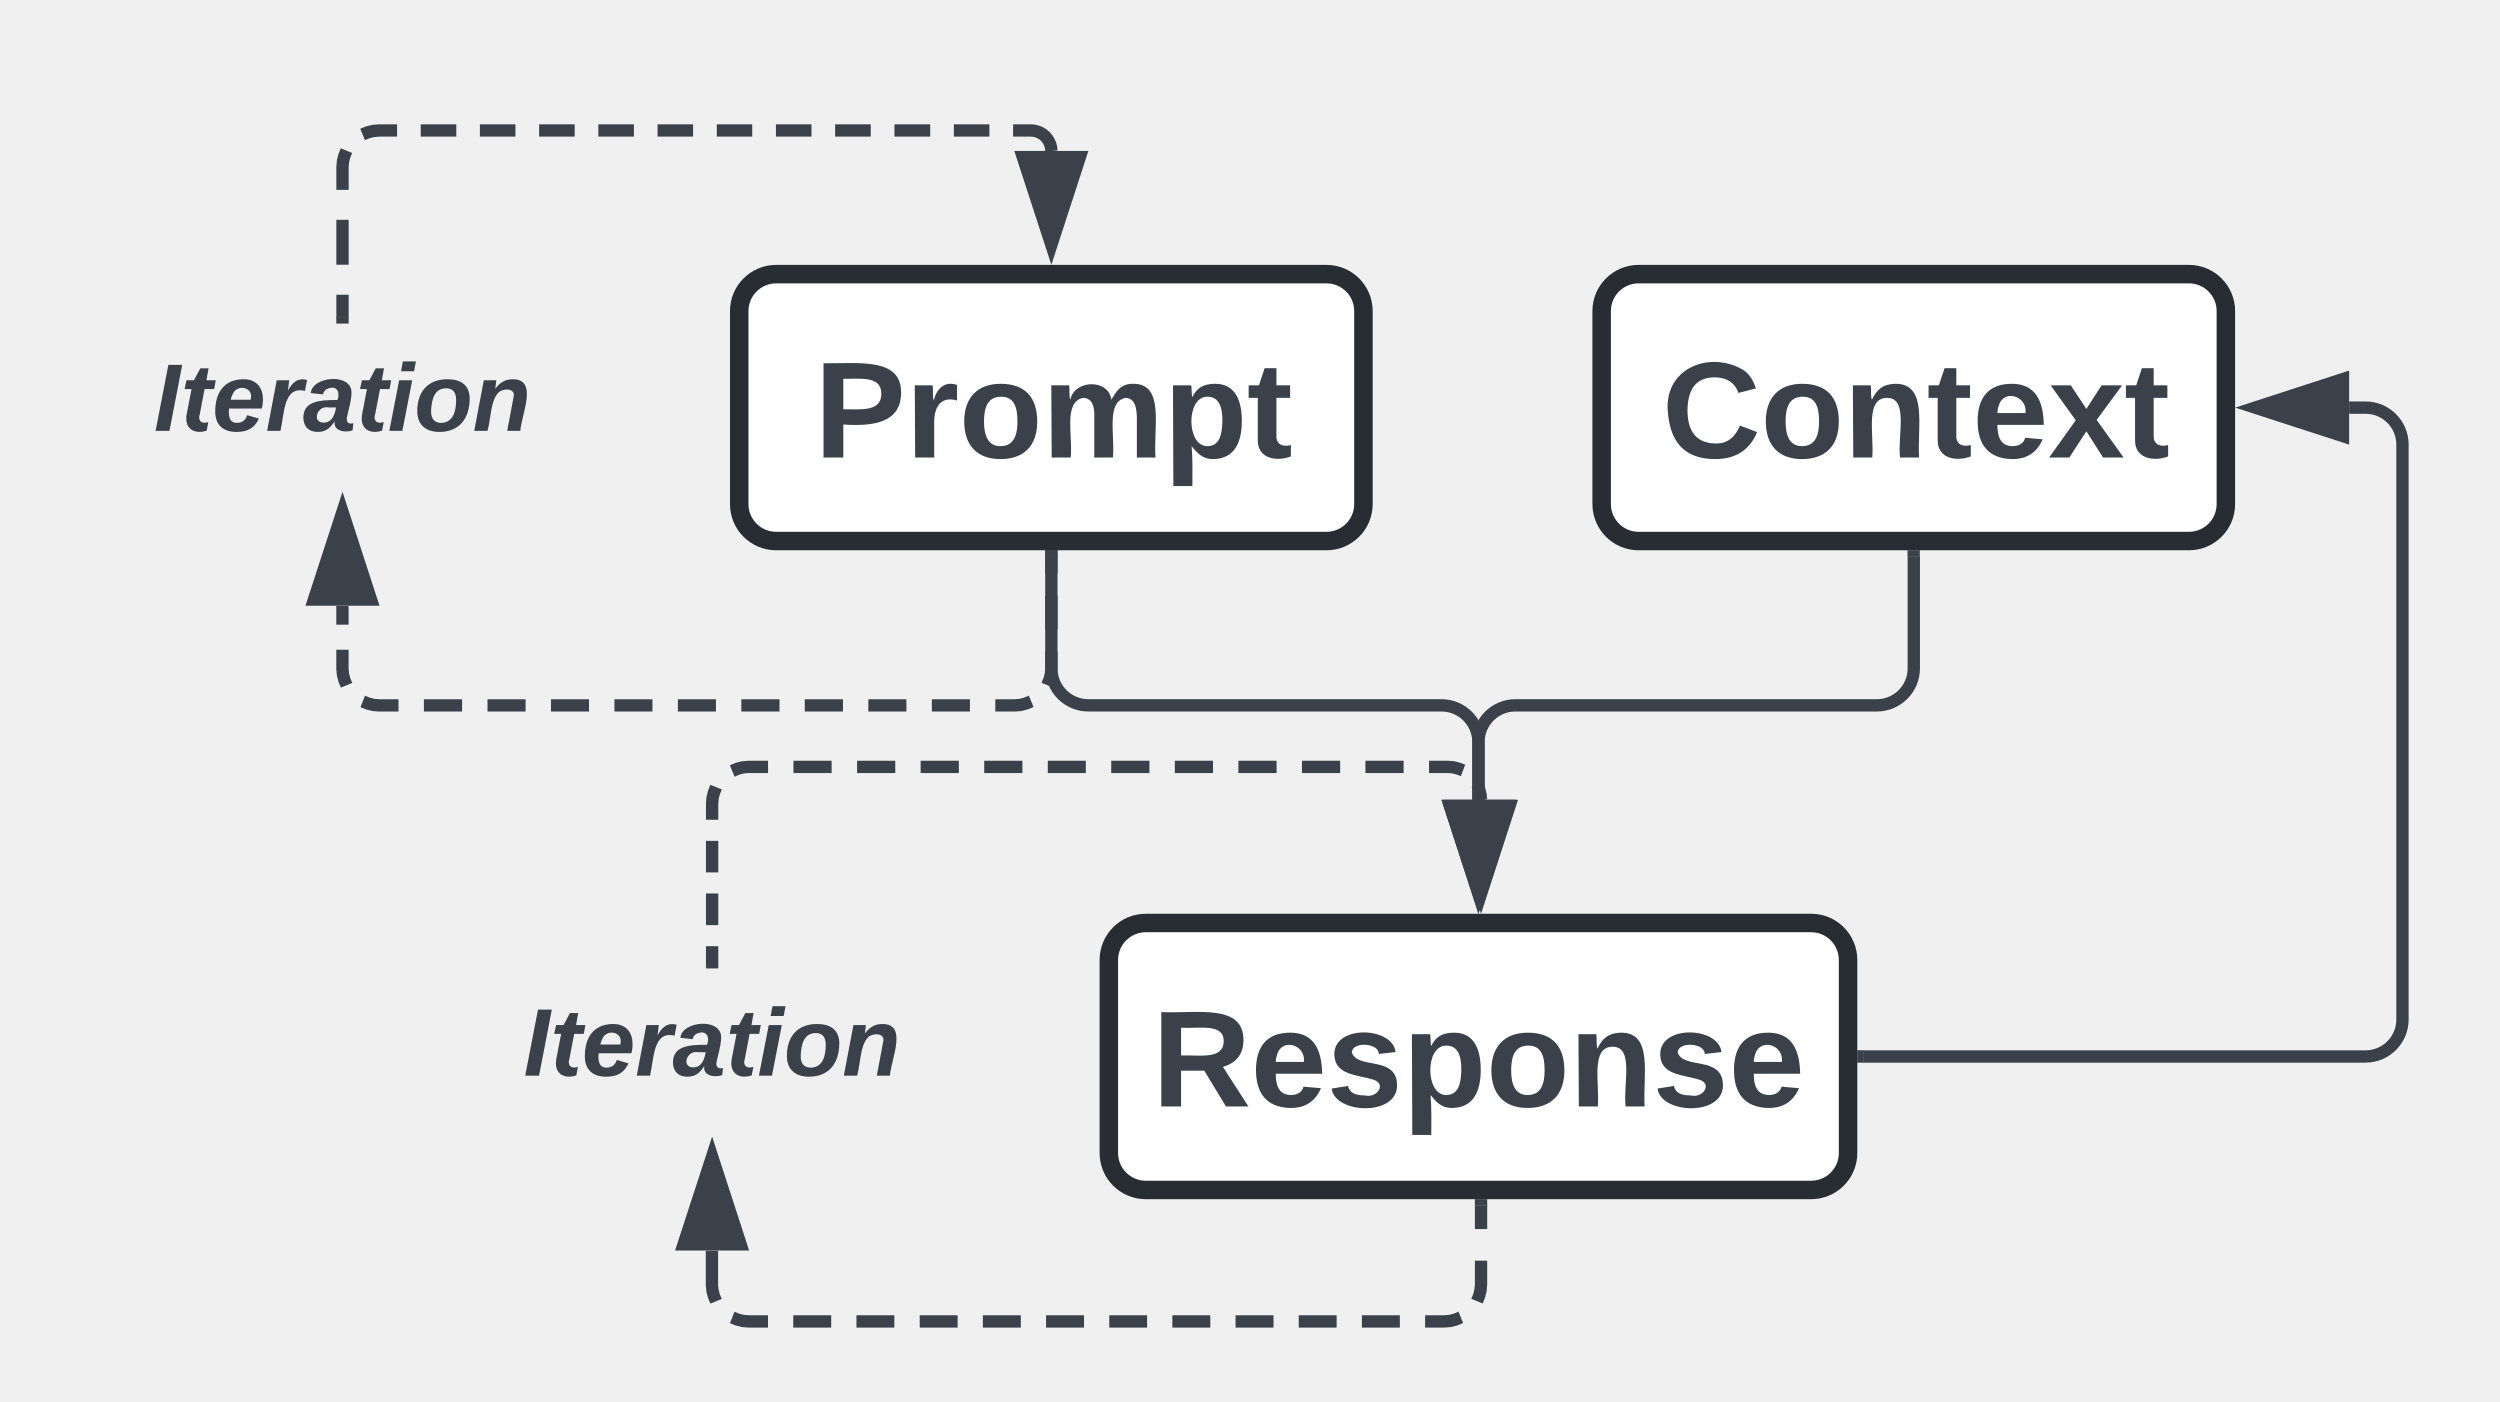
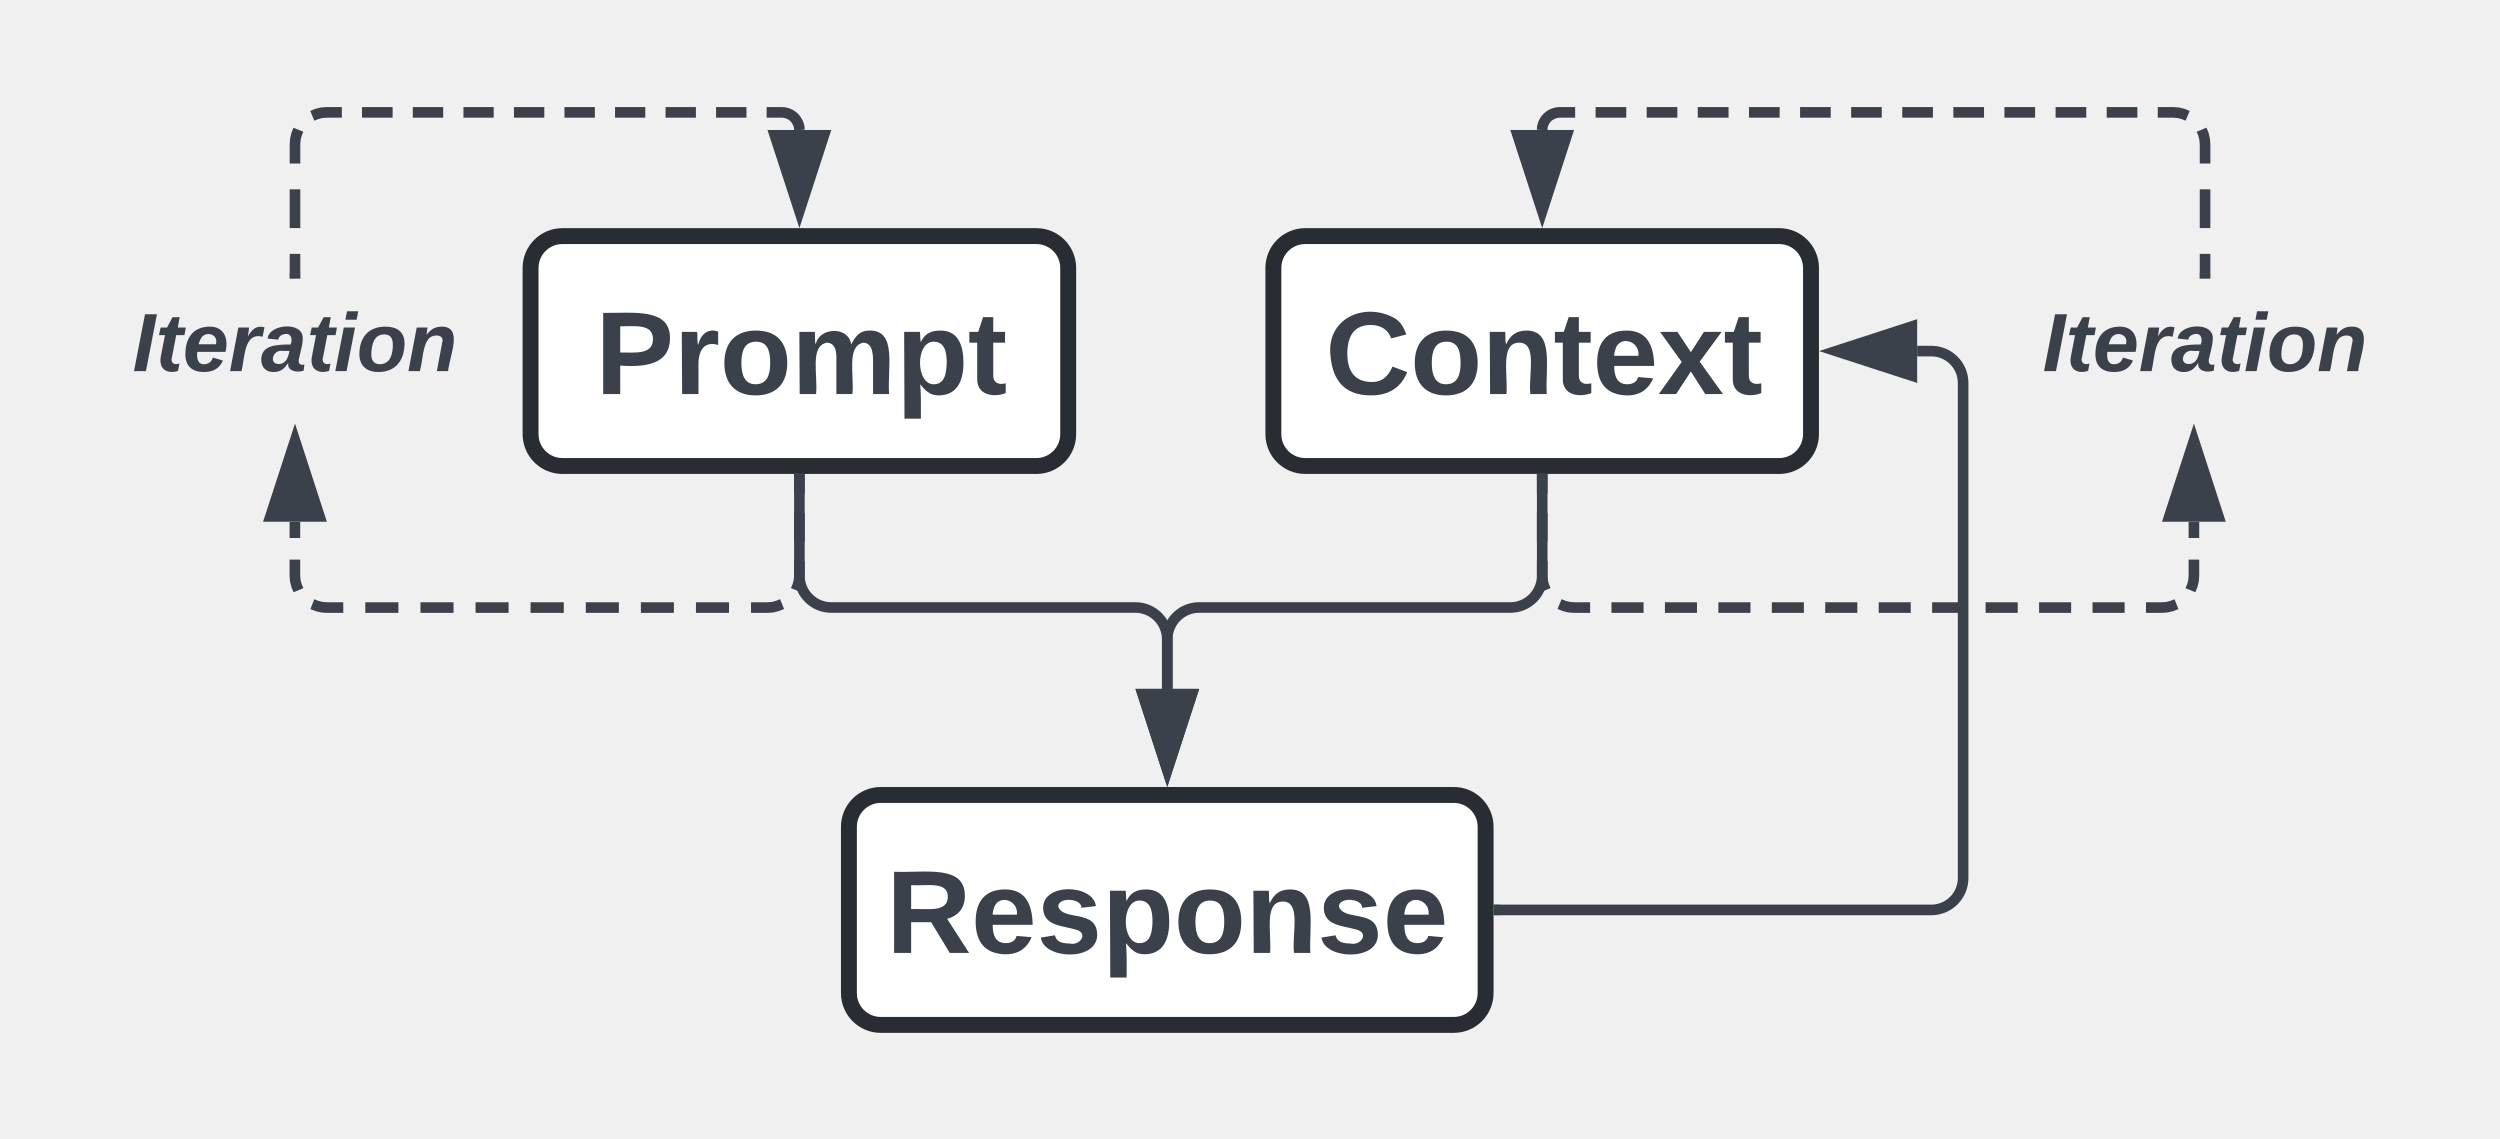
- <svg xmlns="http://www.w3.org/2000/svg" xmlns:ns1="lucid" xmlns:xlink="http://www.w3.org/1999/xlink" width="405.83" height="227.5">
-   <g transform="translate(-820 -475.5)" ns1:page-tab-id="0_0">
+ <svg xmlns="http://www.w3.org/2000/svg" xmlns:ns1="lucid" xmlns:xlink="http://www.w3.org/1999/xlink" width="471.19" height="214.67">
+   <g transform="translate(-840 -475.5)" ns1:page-tab-id="0_0">
    <path d="M1080 526a6 6 0 0 1 6-6h89.33a6 6 0 0 1 6 6v31.33a6 6 0 0 1-6 6H1086a6 6 0 0 1-6-6z" stroke="#282c33" stroke-width="3" fill="#fff" />
    <use xlink:href="#a" transform="matrix(1,0,0,1,1092,532) translate(-2.203704 17.77778)" />
    <path d="M940 526a6 6 0 0 1 6-6h89.33a6 6 0 0 1 6 6v31.33a6 6 0 0 1-6 6H946a6 6 0 0 1-6-6z" stroke="#282c33" stroke-width="3" fill="#fff" />
    <use xlink:href="#b" transform="matrix(1,0,0,1,952,532) translate(0.2037037 17.77778)" />
    <path d="M1000 631.33a6 6 0 0 1 6-6h108a6 6 0 0 1 6 6v31.34a6 6 0 0 1-6 6h-108a6 6 0 0 1-6-6z" stroke="#282c33" stroke-width="3" fill="#fff" />
    <use xlink:href="#c" transform="matrix(1,0,0,1,1012,637.3333) translate(-4.962963 17.77778)" />
    <path d="M990.67 565.83V584a6 6 0 0 0 6 6H1054a6 6 0 0 1 6 6v9.33" stroke="#3a414a" stroke-width="2" fill="none" />
    <path d="M991.64 565.86h-1.95v-1.03h1.94z" stroke="#3a414a" stroke-width=".05" fill="#3a414a" />
    <path d="M1060 620.6l-4.63-14.27h9.27z" stroke="#3a414a" stroke-width="2" fill="#3a414a" />
    <path d="M1130.67 565.83V584a6 6 0 0 1-6 6H1066a6 6 0 0 0-6 6v9.33" stroke="#3a414a" stroke-width="2" fill="none" />
    <path d="M1131.64 565.86h-1.95v-1.03h1.94z" stroke="#3a414a" stroke-width=".05" fill="#3a414a" />
    <path d="M1060 620.6l-4.63-14.27h9.27z" stroke="#3a414a" stroke-width="2" fill="#3a414a" />
    <path d="M1122.5 647h81.5a6 6 0 0 0 6-6v-93.33a6 6 0 0 0-6-6h-2.66" stroke="#3a414a" stroke-width="2" fill="none" />
    <path d="M1122.53 647.98h-1.03V646h1.03z" stroke="#3a414a" stroke-width=".05" fill="#3a414a" />
    <path d="M1186.07 541.67l14.27-4.64v9.27z" stroke="#3a414a" stroke-width="2" fill="#3a414a" />
-     <path d="M935.6 631.67v-2.57m0-3.42v-5.14m0-3.42V612m0-3.43V606l.07-.94.22-.9.35-.88m2.62-2.63l.87-.36.9-.23.95-.07h3.1m4.12 0H955m4.13 0h6.2m4.12 0h6.2m4.12 0h6.2m4.12 0h6.17m4.13 0h6.2m4.12 0h6.2m4.12 0h6.2m4.12 0h6.2m4.1 0h6.2m4.13 0h3.1l.82.07.8.2.8.3m2.32 2.34l.32.78.2.82.06.83" stroke="#3a414a" stroke-width="2" fill="none" />
-     <path d="M936.57 632.67h-1.95v-1.03h1.95z" stroke="#3a414a" stroke-width=".05" fill="#3a414a" />
-     <path d="M1060.42 620.6l-4.64-14.27h9.27z" stroke="#3a414a" stroke-width="2" fill="#3a414a" />
-     <path d="M1060.42 671.17v3.85m0 5.13V684l-.08.94-.22.9-.36.88m-2.62 2.63l-.87.36-.9.23-.95.07h-3.08m-4.1 0h-6.16m-4.1 0h-6.15m-4.1 0h-6.16m-4.1 0h-6.16m-4.1 0h-6.14m-4.1 0h-6.16m-4.1 0h-6.16m-4.1 0h-6.15m-4.12 0h-6.15m-4.1 0h-6.16m-4.1 0h-3.08l-.95-.07-.9-.22-.88-.35m-2.62-2.63l-.36-.87-.23-.9-.08-.95v-5.5" stroke="#3a414a" stroke-width="2" fill="none" />
-     <path d="M1061.4 671.2h-1.96v-1.03h1.95z" stroke="#3a414a" stroke-width=".05" fill="#3a414a" />
-     <path d="M935.6 663.24l4.63 14.26h-9.27z" stroke="#3a414a" stroke-width="2" fill="#3a414a" />
-     <path d="M900 638.67a6 6 0 0 1 6-6h59.18a6 6 0 0 1 6 6V654a6 6 0 0 1-6 6H906a6 6 0 0 1-6-6z" fill="#fff" fill-opacity="0" />
-     <use xlink:href="#d" transform="matrix(1,0,0,1,905,637.6667) translate(0 12.44444)" />
-     <path d="M875.6 527v-3.65m0-4.87v-7.3m0-4.86v-3.65l.07-.94.22-.92.35-.86m2.62-2.62l.87-.36.9-.22.95-.07h2.88m3.84 0h5.77m3.83 0h5.77m3.85 0h5.77m3.84 0h5.77m3.84 0h5.77m3.85 0h5.75m3.85 0h5.77m3.84 0h5.78m3.85 0H971m3.84 0h5.77m3.85 0h2.88l.53.04.5.13.5.2.43.27.4.34.33.4.27.45.2.47.13.5.04.53" stroke="#3a414a" stroke-width="2" fill="none" />
-     <path d="M876.57 528h-1.95v-1.03h1.95z" stroke="#3a414a" stroke-width=".05" fill="#3a414a" />
+     <path d="M1255.6 527v-3.65m0-4.87v-7.3m0-4.86v-3.65l-.08-.94-.22-.92-.36-.86m-2.62-2.62l-.87-.36-.92-.22-.94-.07h-2.9m-3.85 0h-5.78m-3.85 0h-5.78m-3.86 0h-5.78m-3.85 0h-5.78m-3.85 0h-5.78m-3.86 0h-5.77m-3.85 0h-5.78m-3.85 0h-5.78m-3.85 0h-5.8m-3.85 0h-5.78m-3.85 0h-5.78m-3.85 0h-2.9l-.52.04-.5.13-.5.2-.44.27-.4.34-.34.4-.27.45-.2.47-.12.5-.03.53" stroke="#3a414a" stroke-width="2" fill="none" />
+     <path d="M1256.57 528h-1.95v-1.03h1.95z" stroke="#3a414a" stroke-width=".05" fill="#3a414a" />
+     <path d="M1130.67 515.26l-4.64-14.26h9.27z" stroke="#3a414a" stroke-width="2" fill="#3a414a" />
+     <path d="M1130.67 565.83v2.73m0 3.63v5.44m0 3.63V584l.07.94.22.9.36.88m2.62 2.63l.87.36.93.23.94.07h3.02m4.02 0h6.05m4.03 0h6.04m4.03 0h6.05m4.03 0h6.04m4.02 0h6.05m4.03 0h6.04m4.03 0h6.05m4.03 0h6.05m4.03 0h6.04m4.03 0h6.05m4.03 0h3.02l.94-.07.9-.22.88-.35m2.63-2.63l.36-.87.23-.9.07-.95v-3.05m0-4.07v-3.04" stroke="#3a414a" stroke-width="2" fill="none" />
+     <path d="M1131.64 565.86h-1.95v-1.03h1.94z" stroke="#3a414a" stroke-width=".05" fill="#3a414a" />
+     <path d="M1253.5 558.57l4.63 14.26h-9.27z" stroke="#3a414a" stroke-width="2" fill="#3a414a" />
+     <path d="M895.6 527v-3.65m0-4.87v-7.3m0-4.86v-3.65l.07-.94.22-.92.35-.86m2.62-2.62l.87-.36.9-.22.95-.07h2.85m3.8 0H914m3.8 0h5.73m3.82 0h5.7m3.82 0h5.72m3.8 0h5.73m3.8 0h5.7m3.82 0h5.72m3.8 0h5.73m3.8 0h2.87l.52.04.5.13.5.2.43.27.4.34.33.4.27.45.2.47.13.5.04.53" stroke="#3a414a" stroke-width="2" fill="none" />
+     <path d="M896.57 528h-1.95v-1.03h1.95z" stroke="#3a414a" stroke-width=".05" fill="#3a414a" />
    <path d="M990.67 515.26L986.03 501h9.27z" stroke="#3a414a" stroke-width="2" fill="#3a414a" />
-     <path d="M990.67 565.83v2.73m0 3.63v5.44m0 3.63V584l-.08.94-.23.9-.36.88m-2.6 2.63l-.88.36-.9.23-.95.07h-3.1m-4.12 0h-6.18m-4.13 0h-6.18m-4.12 0h-6.2m-4.1 0h-6.2m-4.12 0h-6.18m-4.13 0h-6.17m-4.12 0h-6.18m-4.12 0h-6.18m-4.13 0h-6.2m-4.12 0h-3.1l-.93-.07-.9-.22-.88-.35m-2.62-2.63l-.36-.87-.23-.9-.08-.95v-3.05m0-4.07v-3.04" stroke="#3a414a" stroke-width="2" fill="none" />
+     <path d="M990.67 565.83v2.73m0 3.63v5.44m0 3.63V584l-.08.94-.23.9-.36.88m-2.6 2.63l-.88.36-.9.23-.95.07h-3.12m-4.15 0h-6.23m-4.16 0h-6.22m-4.15 0h-6.23m-4.15 0H940m-4.14 0h-6.23m-4.15 0h-6.23m-4.16 0h-6.24m-4.15 0h-3.1l-.95-.07-.9-.22-.88-.35m-2.62-2.63l-.36-.87-.23-.9-.08-.95v-3.05m0-4.07v-3.04" stroke="#3a414a" stroke-width="2" fill="none" />
    <path d="M991.64 565.86h-1.95v-1.03h1.94z" stroke="#3a414a" stroke-width=".05" fill="#3a414a" />
-     <path d="M875.6 558.57l4.63 14.26h-9.27z" stroke="#3a414a" stroke-width="2" fill="#3a414a" />
-     <path d="M840 534a6 6 0 0 1 6-6h59.18a6 6 0 0 1 6 6v15.33a6 6 0 0 1-6 6H846a6 6 0 0 1-6-6z" fill="#fff" fill-opacity="0" />
-     <use xlink:href="#d" transform="matrix(1,0,0,1,845,533) translate(0 12.44444)" />
+     <path d="M895.6 558.57l4.63 14.26h-9.27z" stroke="#3a414a" stroke-width="2" fill="#3a414a" />
+     <path d="M860 534a6 6 0 0 1 6-6h59.18a6 6 0 0 1 6 6v15.33a6 6 0 0 1-6 6H866a6 6 0 0 1-6-6z" fill="#fff" fill-opacity="0" />
+     <use xlink:href="#d" transform="matrix(1,0,0,1,865,533) translate(0 12.44444)" />
+     <path d="M1220 534a6 6 0 0 1 6-6h59.18a6 6 0 0 1 6 6v15.33a6 6 0 0 1-6 6H1226a6 6 0 0 1-6-6z" fill="#fff" fill-opacity="0" />
+     <use xlink:href="#e" transform="matrix(1,0,0,1,1225,533) translate(0 12.44444)" />
    <defs>
-       <path fill="#3a414a" d="M67-125c0 53 21 87 73 88 37 1 54-22 65-47l45 17C233-25 199 4 140 4 58 4 20-42 15-125 8-235 124-281 211-232c18 10 29 29 36 50l-46 12c-8-25-30-41-62-41-52 0-71 34-72 86" id="e" />
-       <path fill="#3a414a" d="M110-194c64 0 96 36 96 99 0 64-35 99-97 99-61 0-95-36-95-99 0-62 34-99 96-99zm-1 164c35 0 45-28 45-65 0-40-10-65-43-65-34 0-45 26-45 65 0 36 10 65 43 65" id="f" />
-       <path fill="#3a414a" d="M135-194c87-1 58 113 63 194h-50c-7-57 23-157-34-157-59 0-34 97-39 157H25l-1-190h47c2 12-1 28 3 38 12-26 28-41 61-42" id="g" />
-       <path fill="#3a414a" d="M115-3C79 11 28 4 28-45v-112H4v-33h27l15-45h31v45h36v33H77v99c-1 23 16 31 38 25v30" id="h" />
-       <path fill="#3a414a" d="M185-48c-13 30-37 53-82 52C43 2 14-33 14-96s30-98 90-98c62 0 83 45 84 108H66c0 31 8 55 39 56 18 0 30-7 34-22zm-45-69c5-46-57-63-70-21-2 6-4 13-4 21h74" id="i" />
-       <path fill="#3a414a" d="M144 0l-44-69L55 0H2l70-98-66-92h53l41 62 40-62h54l-67 91 71 99h-54" id="j" />
+       <path fill="#3a414a" d="M67-125c0 53 21 87 73 88 37 1 54-22 65-47l45 17C233-25 199 4 140 4 58 4 20-42 15-125 8-235 124-281 211-232c18 10 29 29 36 50l-46 12c-8-25-30-41-62-41-52 0-71 34-72 86" id="f" />
+       <path fill="#3a414a" d="M110-194c64 0 96 36 96 99 0 64-35 99-97 99-61 0-95-36-95-99 0-62 34-99 96-99zm-1 164c35 0 45-28 45-65 0-40-10-65-43-65-34 0-45 26-45 65 0 36 10 65 43 65" id="g" />
+       <path fill="#3a414a" d="M135-194c87-1 58 113 63 194h-50c-7-57 23-157-34-157-59 0-34 97-39 157H25l-1-190h47c2 12-1 28 3 38 12-26 28-41 61-42" id="h" />
+       <path fill="#3a414a" d="M115-3C79 11 28 4 28-45v-112H4v-33h27l15-45h31v45h36v33H77v99c-1 23 16 31 38 25v30" id="i" />
+       <path fill="#3a414a" d="M185-48c-13 30-37 53-82 52C43 2 14-33 14-96s30-98 90-98c62 0 83 45 84 108H66c0 31 8 55 39 56 18 0 30-7 34-22zm-45-69c5-46-57-63-70-21-2 6-4 13-4 21h74" id="j" />
+       <path fill="#3a414a" d="M144 0l-44-69L55 0H2l70-98-66-92h53l41 62 40-62h54l-67 91 71 99h-54" id="k" />
      <g id="a">
-         <use transform="matrix(0.0617284,0,0,0.0617284,0,0)" xlink:href="#e" />
-         <use transform="matrix(0.0617284,0,0,0.0617284,15.98765,0)" xlink:href="#f" />
-         <use transform="matrix(0.0617284,0,0,0.0617284,29.50617,0)" xlink:href="#g" />
-         <use transform="matrix(0.0617284,0,0,0.0617284,43.02469,0)" xlink:href="#h" />
-         <use transform="matrix(0.0617284,0,0,0.0617284,50.37037,0)" xlink:href="#i" />
-         <use transform="matrix(0.0617284,0,0,0.0617284,62.71605,0)" xlink:href="#j" />
-         <use transform="matrix(0.0617284,0,0,0.0617284,75.06173,0)" xlink:href="#h" />
+         <use transform="matrix(0.0617284,0,0,0.0617284,0,0)" xlink:href="#f" />
+         <use transform="matrix(0.0617284,0,0,0.0617284,15.98765,0)" xlink:href="#g" />
+         <use transform="matrix(0.0617284,0,0,0.0617284,29.50617,0)" xlink:href="#h" />
+         <use transform="matrix(0.0617284,0,0,0.0617284,43.02469,0)" xlink:href="#i" />
+         <use transform="matrix(0.0617284,0,0,0.0617284,50.37037,0)" xlink:href="#j" />
+         <use transform="matrix(0.0617284,0,0,0.0617284,62.71605,0)" xlink:href="#k" />
+         <use transform="matrix(0.0617284,0,0,0.0617284,75.06173,0)" xlink:href="#i" />
      </g>
-       <path fill="#3a414a" d="M24-248c93 1 206-16 204 79-1 75-69 88-152 82V0H24v-248zm52 121c47 0 100 7 100-41 0-47-54-39-100-39v80" id="k" />
-       <path fill="#3a414a" d="M135-150c-39-12-60 13-60 57V0H25l-1-190h47c2 13-1 29 3 40 6-28 27-53 61-41v41" id="l" />
-       <path fill="#3a414a" d="M220-157c-53 9-28 100-34 157h-49v-107c1-27-5-49-29-50C55-147 81-57 75 0H25l-1-190h47c2 12-1 28 3 38 10-53 101-56 108 0 13-22 24-43 59-42 82 1 51 116 57 194h-49v-107c-1-25-5-48-29-50" id="m" />
-       <path fill="#3a414a" d="M135-194c53 0 70 44 70 98 0 56-19 98-73 100-31 1-45-17-59-34 3 33 2 69 2 105H25l-1-265h48c2 10 0 23 3 31 11-24 29-35 60-35zM114-30c33 0 39-31 40-66 0-38-9-64-40-64-56 0-55 130 0 130" id="n" />
+       <path fill="#3a414a" d="M24-248c93 1 206-16 204 79-1 75-69 88-152 82V0H24v-248zm52 121c47 0 100 7 100-41 0-47-54-39-100-39v80" id="l" />
+       <path fill="#3a414a" d="M135-150c-39-12-60 13-60 57V0H25l-1-190h47c2 13-1 29 3 40 6-28 27-53 61-41v41" id="m" />
+       <path fill="#3a414a" d="M220-157c-53 9-28 100-34 157h-49v-107c1-27-5-49-29-50C55-147 81-57 75 0H25l-1-190h47c2 12-1 28 3 38 10-53 101-56 108 0 13-22 24-43 59-42 82 1 51 116 57 194h-49v-107c-1-25-5-48-29-50" id="n" />
+       <path fill="#3a414a" d="M135-194c53 0 70 44 70 98 0 56-19 98-73 100-31 1-45-17-59-34 3 33 2 69 2 105H25l-1-265h48c2 10 0 23 3 31 11-24 29-35 60-35zM114-30c33 0 39-31 40-66 0-38-9-64-40-64-56 0-55 130 0 130" id="o" />
      <g id="b">
-         <use transform="matrix(0.0617284,0,0,0.0617284,0,0)" xlink:href="#k" />
-         <use transform="matrix(0.0617284,0,0,0.0617284,14.81481,0)" xlink:href="#l" />
-         <use transform="matrix(0.0617284,0,0,0.0617284,23.45679,0)" xlink:href="#f" />
-         <use transform="matrix(0.0617284,0,0,0.0617284,36.97531,0)" xlink:href="#m" />
-         <use transform="matrix(0.0617284,0,0,0.0617284,56.7284,0)" xlink:href="#n" />
-         <use transform="matrix(0.0617284,0,0,0.0617284,70.24691,0)" xlink:href="#h" />
+         <use transform="matrix(0.0617284,0,0,0.0617284,0,0)" xlink:href="#l" />
+         <use transform="matrix(0.0617284,0,0,0.0617284,14.81481,0)" xlink:href="#m" />
+         <use transform="matrix(0.0617284,0,0,0.0617284,23.45679,0)" xlink:href="#g" />
+         <use transform="matrix(0.0617284,0,0,0.0617284,36.97531,0)" xlink:href="#n" />
+         <use transform="matrix(0.0617284,0,0,0.0617284,56.7284,0)" xlink:href="#o" />
+         <use transform="matrix(0.0617284,0,0,0.0617284,70.24691,0)" xlink:href="#i" />
      </g>
-       <path fill="#3a414a" d="M240-174c0 40-23 61-54 70L253 0h-59l-57-94H76V0H24v-248c93 4 217-23 216 74zM76-134c48-2 112 12 112-38 0-48-66-32-112-35v73" id="o" />
-       <path fill="#3a414a" d="M137-138c1-29-70-34-71-4 15 46 118 7 119 86 1 83-164 76-172 9l43-7c4 19 20 25 44 25 33 8 57-30 24-41C81-84 22-81 20-136c-2-80 154-74 161-7" id="p" />
+       <path fill="#3a414a" d="M240-174c0 40-23 61-54 70L253 0h-59l-57-94H76V0H24v-248c93 4 217-23 216 74zM76-134c48-2 112 12 112-38 0-48-66-32-112-35v73" id="p" />
+       <path fill="#3a414a" d="M137-138c1-29-70-34-71-4 15 46 118 7 119 86 1 83-164 76-172 9l43-7c4 19 20 25 44 25 33 8 57-30 24-41C81-84 22-81 20-136c-2-80 154-74 161-7" id="q" />
      <g id="c">
-         <use transform="matrix(0.0617284,0,0,0.0617284,0,0)" xlink:href="#o" />
-         <use transform="matrix(0.0617284,0,0,0.0617284,15.98765,0)" xlink:href="#i" />
-         <use transform="matrix(0.0617284,0,0,0.0617284,28.33333,0)" xlink:href="#p" />
-         <use transform="matrix(0.0617284,0,0,0.0617284,40.67901,0)" xlink:href="#n" />
-         <use transform="matrix(0.0617284,0,0,0.0617284,54.19753,0)" xlink:href="#f" />
-         <use transform="matrix(0.0617284,0,0,0.0617284,67.71605,0)" xlink:href="#g" />
-         <use transform="matrix(0.0617284,0,0,0.0617284,81.23457,0)" xlink:href="#p" />
-         <use transform="matrix(0.0617284,0,0,0.0617284,93.58025,0)" xlink:href="#i" />
+         <use transform="matrix(0.0617284,0,0,0.0617284,0,0)" xlink:href="#p" />
+         <use transform="matrix(0.0617284,0,0,0.0617284,15.98765,0)" xlink:href="#j" />
+         <use transform="matrix(0.0617284,0,0,0.0617284,28.33333,0)" xlink:href="#q" />
+         <use transform="matrix(0.0617284,0,0,0.0617284,40.67901,0)" xlink:href="#o" />
+         <use transform="matrix(0.0617284,0,0,0.0617284,54.19753,0)" xlink:href="#g" />
+         <use transform="matrix(0.0617284,0,0,0.0617284,67.71605,0)" xlink:href="#h" />
+         <use transform="matrix(0.0617284,0,0,0.0617284,81.23457,0)" xlink:href="#q" />
+         <use transform="matrix(0.0617284,0,0,0.0617284,93.58025,0)" xlink:href="#j" />
      </g>
-       <path fill="#3a414a" d="M6 0l48-248h52L58 0H6" id="q" />
-       <path fill="#3a414a" d="M72-63c-8 23 5 39 32 30L98-1C54 14 12-6 23-64l18-93H15l7-33h28l24-45h31l-8 45h35l-6 33H90" id="r" />
-       <path fill="#3a414a" d="M114-194c63-2 87 48 72 110H63c-3 28 1 55 31 54 21-1 32-13 37-29l44 13C160-14 137 4 91 4 41 4 11-22 11-73c0-71 33-119 103-121zm30 77c14-47-50-61-67-22-3 6-6 13-8 22h75" id="s" />
-       <path fill="#3a414a" d="M84-151c13-25 34-51 72-40l-8 41C67-170 71-64 56 0H6l36-190h47" id="t" />
-       <path fill="#3a414a" d="M166-52c-4 17 5 29 24 23l-3 27c-30 11-74 1-67-34C105-15 91 4 56 4 23 4 3-15 2-49c0-64 63-67 128-67 10-22 3-53-29-45-13 3-22 10-25 24l-46-5c5-64 156-77 153 0-1 33-11 60-17 90zM97-88c-44-9-64 57-19 57 31 0 42-28 47-57H97" id="u" />
-       <path fill="#3a414a" d="M50-224l7-37h49l-7 37H50zM6 0l37-190h49L55 0H6" id="v" />
-       <path fill="#3a414a" d="M124-194c51 0 84 22 84 74C207-44 167 4 94 4 43 4 11-23 11-74c0-74 41-120 113-120zM99-30c46 0 58-42 58-86 0-27-11-44-37-44-44 0-55 40-57 84-1 27 10 45 36 46" id="w" />
-       <path fill="#3a414a" d="M151-194c95 0 34 128 28 194h-49l25-134c0-29-45-25-59-9C67-111 69-48 56 0H6l36-190h47l-4 32c15-20 33-36 66-36" id="x" />
+       <path fill="#3a414a" d="M6 0l48-248h52L58 0H6" id="r" />
+       <path fill="#3a414a" d="M72-63c-8 23 5 39 32 30L98-1C54 14 12-6 23-64l18-93H15l7-33h28l24-45h31l-8 45h35l-6 33H90" id="s" />
+       <path fill="#3a414a" d="M114-194c63-2 87 48 72 110H63c-3 28 1 55 31 54 21-1 32-13 37-29l44 13C160-14 137 4 91 4 41 4 11-22 11-73c0-71 33-119 103-121zm30 77c14-47-50-61-67-22-3 6-6 13-8 22h75" id="t" />
+       <path fill="#3a414a" d="M84-151c13-25 34-51 72-40l-8 41C67-170 71-64 56 0H6l36-190h47" id="u" />
+       <path fill="#3a414a" d="M166-52c-4 17 5 29 24 23l-3 27c-30 11-74 1-67-34C105-15 91 4 56 4 23 4 3-15 2-49c0-64 63-67 128-67 10-22 3-53-29-45-13 3-22 10-25 24l-46-5c5-64 156-77 153 0-1 33-11 60-17 90zM97-88c-44-9-64 57-19 57 31 0 42-28 47-57H97" id="v" />
+       <path fill="#3a414a" d="M50-224l7-37h49l-7 37H50zM6 0l37-190h49L55 0H6" id="w" />
+       <path fill="#3a414a" d="M124-194c51 0 84 22 84 74C207-44 167 4 94 4 43 4 11-23 11-74c0-74 41-120 113-120zM99-30c46 0 58-42 58-86 0-27-11-44-37-44-44 0-55 40-57 84-1 27 10 45 36 46" id="x" />
+       <path fill="#3a414a" d="M151-194c95 0 34 128 28 194h-49l25-134c0-29-45-25-59-9C67-111 69-48 56 0H6l36-190h47l-4 32c15-20 33-36 66-36" id="y" />
      <g id="d">
-         <use transform="matrix(0.04320988,0,0,0.04320988,0,0)" xlink:href="#q" />
-         <use transform="matrix(0.04320988,0,0,0.04320988,4.320988,0)" xlink:href="#r" />
-         <use transform="matrix(0.04320988,0,0,0.04320988,9.462963,0)" xlink:href="#s" />
-         <use transform="matrix(0.04320988,0,0,0.04320988,18.10494,0)" xlink:href="#t" />
-         <use transform="matrix(0.04320988,0,0,0.04320988,24.15432,0)" xlink:href="#u" />
-         <use transform="matrix(0.04320988,0,0,0.04320988,32.7963,0)" xlink:href="#r" />
-         <use transform="matrix(0.04320988,0,0,0.04320988,37.93827,0)" xlink:href="#v" />
-         <use transform="matrix(0.04320988,0,0,0.04320988,42.25926,0)" xlink:href="#w" />
-         <use transform="matrix(0.04320988,0,0,0.04320988,51.72222,0)" xlink:href="#x" />
+         <use transform="matrix(0.04320988,0,0,0.04320988,0,0)" xlink:href="#r" />
+         <use transform="matrix(0.04320988,0,0,0.04320988,4.320988,0)" xlink:href="#s" />
+         <use transform="matrix(0.04320988,0,0,0.04320988,9.462963,0)" xlink:href="#t" />
+         <use transform="matrix(0.04320988,0,0,0.04320988,18.10494,0)" xlink:href="#u" />
+         <use transform="matrix(0.04320988,0,0,0.04320988,24.15432,0)" xlink:href="#v" />
+         <use transform="matrix(0.04320988,0,0,0.04320988,32.7963,0)" xlink:href="#s" />
+         <use transform="matrix(0.04320988,0,0,0.04320988,37.93827,0)" xlink:href="#w" />
+         <use transform="matrix(0.04320988,0,0,0.04320988,42.25926,0)" xlink:href="#x" />
+         <use transform="matrix(0.04320988,0,0,0.04320988,51.72222,0)" xlink:href="#y" />
+       </g>
+       <g id="e">
+         <use transform="matrix(0.04320988,0,0,0.04320988,0,0)" xlink:href="#r" />
+         <use transform="matrix(0.04320988,0,0,0.04320988,4.320988,0)" xlink:href="#s" />
+         <use transform="matrix(0.04320988,0,0,0.04320988,9.462963,0)" xlink:href="#t" />
+         <use transform="matrix(0.04320988,0,0,0.04320988,18.10494,0)" xlink:href="#u" />
+         <use transform="matrix(0.04320988,0,0,0.04320988,24.15432,0)" xlink:href="#v" />
+         <use transform="matrix(0.04320988,0,0,0.04320988,32.7963,0)" xlink:href="#s" />
+         <use transform="matrix(0.04320988,0,0,0.04320988,37.93827,0)" xlink:href="#w" />
+         <use transform="matrix(0.04320988,0,0,0.04320988,42.25926,0)" xlink:href="#x" />
+         <use transform="matrix(0.04320988,0,0,0.04320988,51.72222,0)" xlink:href="#y" />
      </g>
    </defs>
  </g>
</svg>
